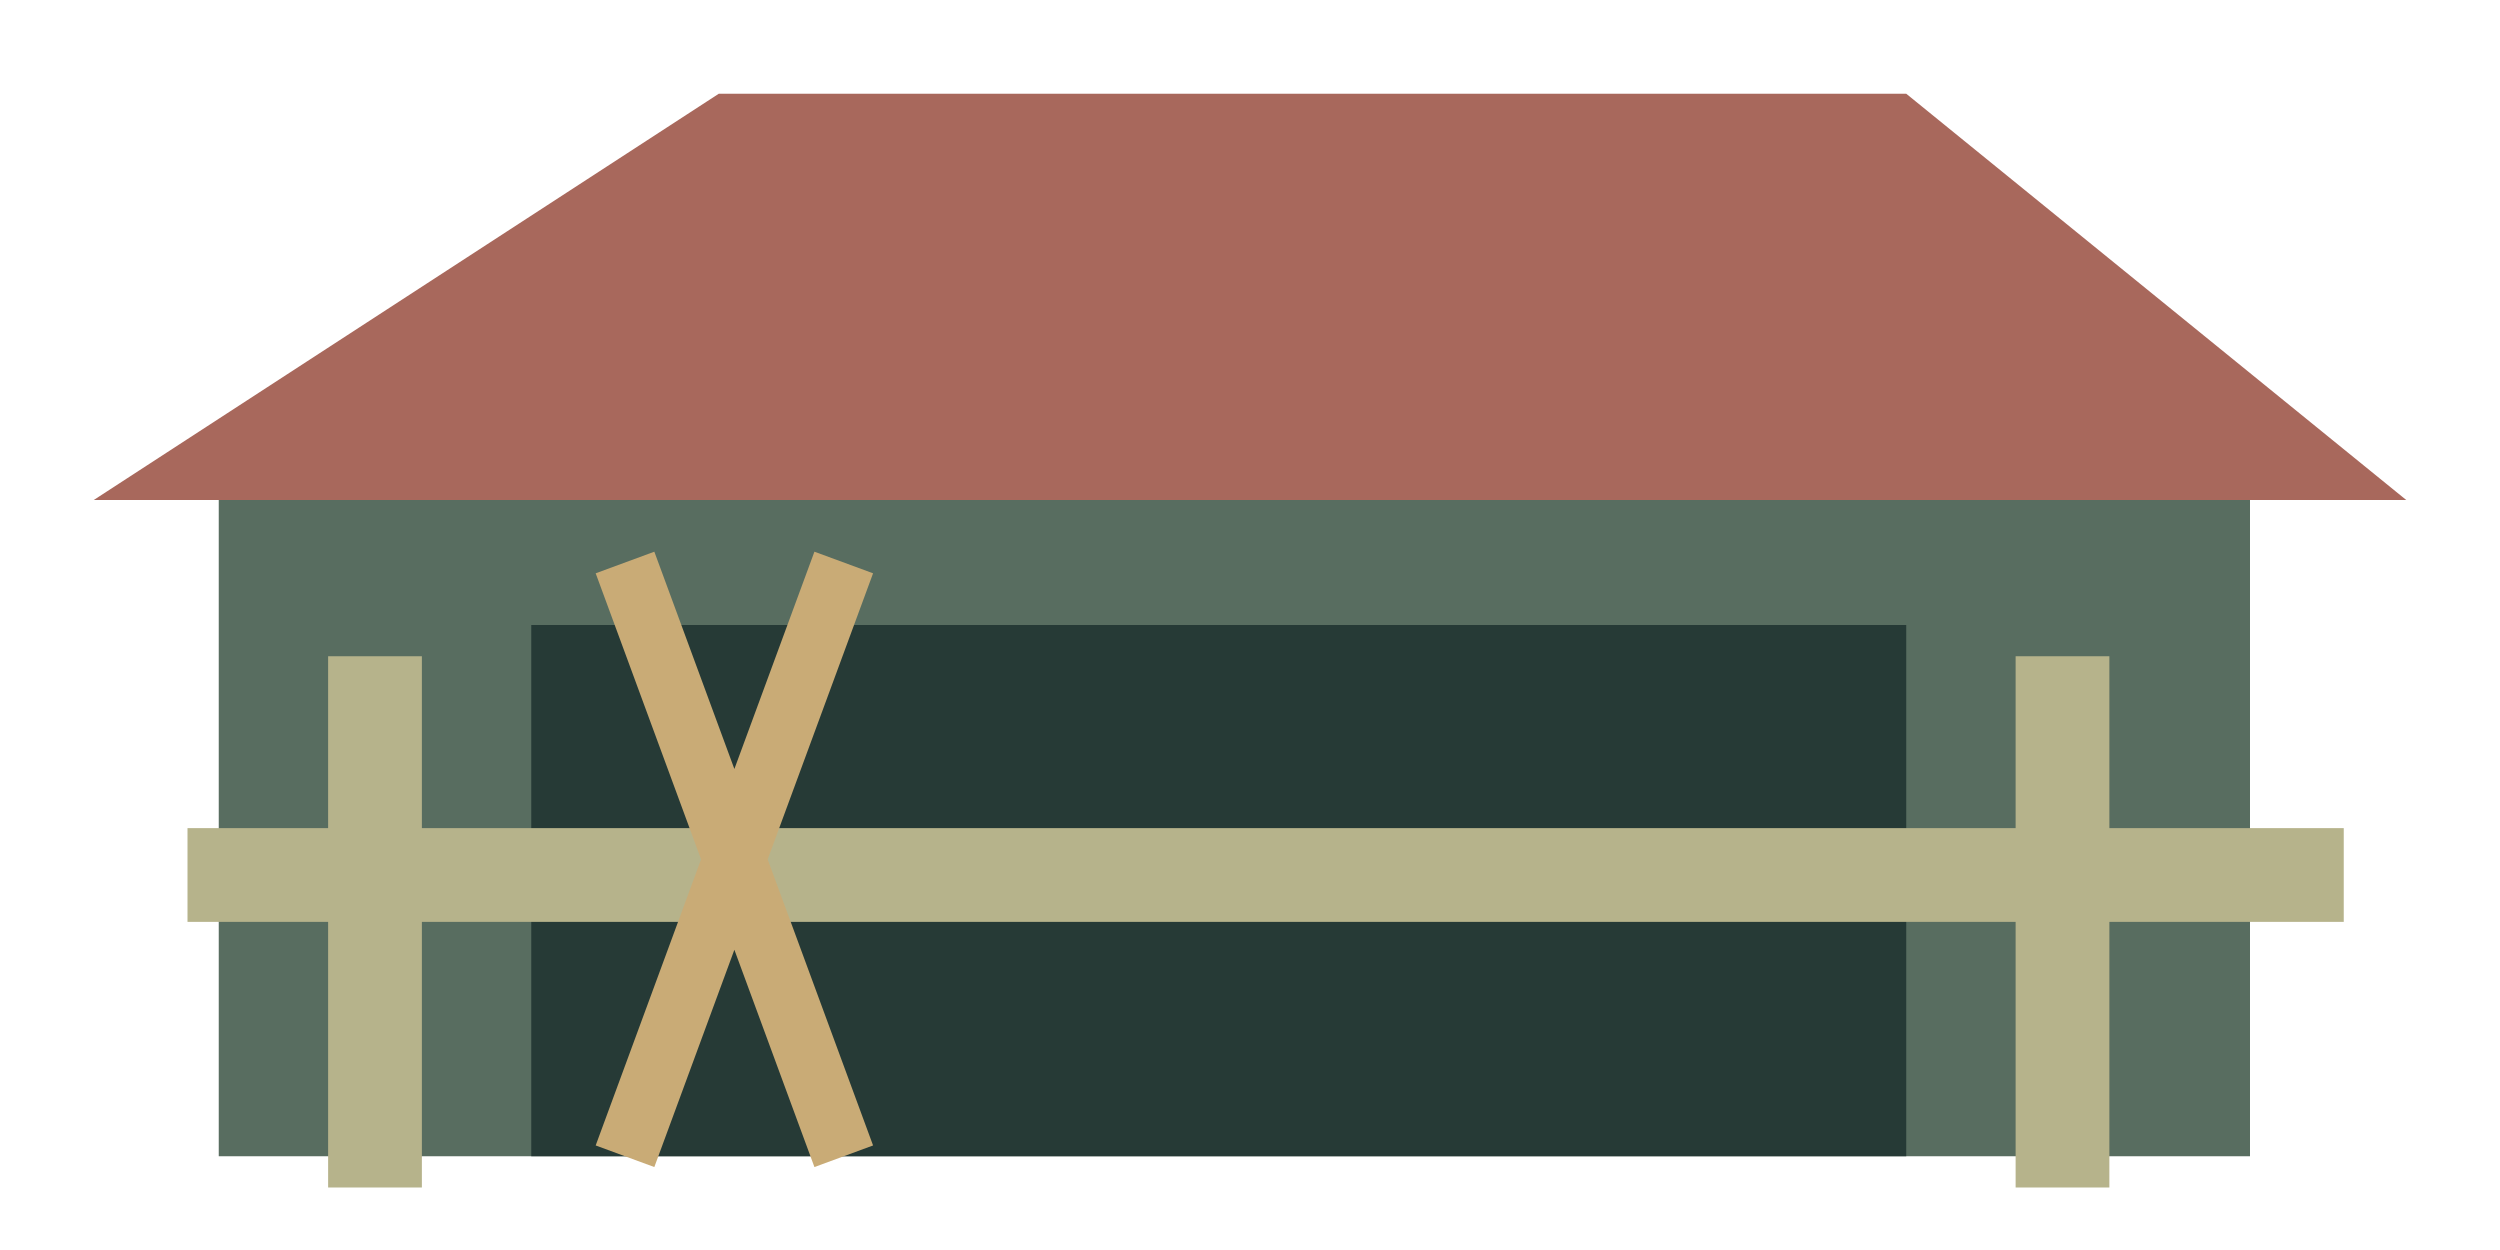
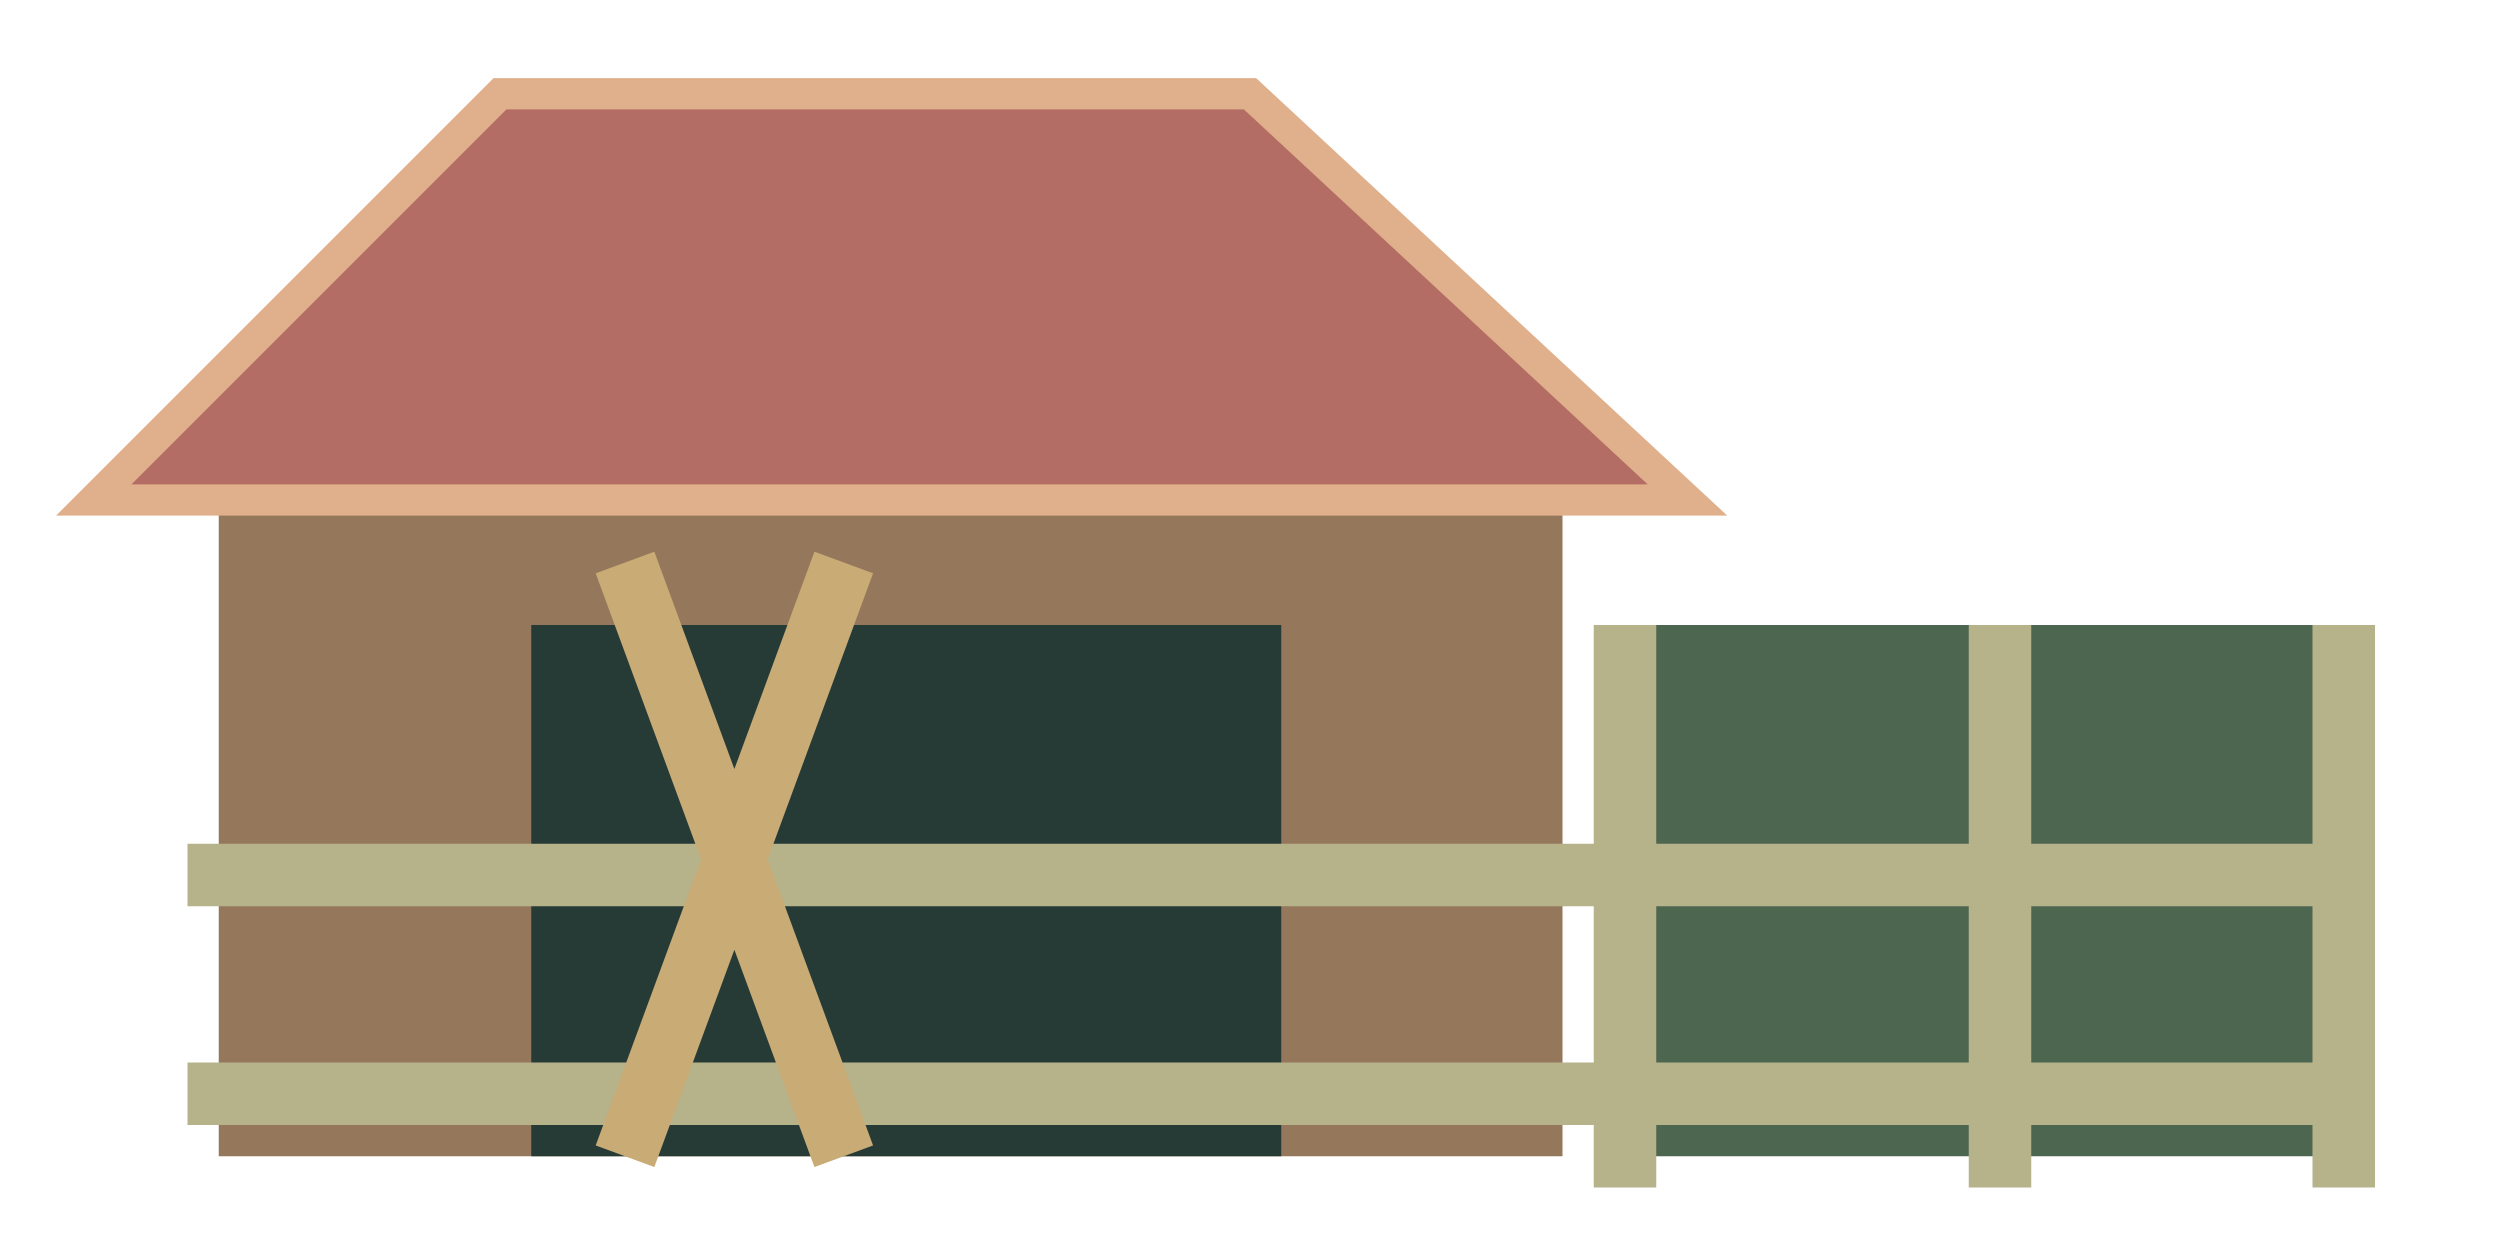
<svg xmlns="http://www.w3.org/2000/svg" width="80" height="40" viewBox="0 0 80 40">
-   <path d="M7 37V15h65v22z" fill="#586d60" />
-   <path d="M3 16 23 3h38l16 13z" fill="#a8685c" />
-   <path d="M17 20h44v17H17z" fill="#263a36" />
-   <path d="M6 28h69M12 21v17m54-17v17" stroke="#b6b38b" stroke-width="3" />
+   <path d="M7 37V15h43v22z" fill="#95775c" />
+   <path d="M3 16 16 3h24l14 13z" fill="#b46d65" stroke="#dfb08b" />
+   <path d="M17 20h24v17H17z" fill="#263a36" />
+   <path d="M52 20h24v17H52z" fill="#4d6650" />
+   <path d="M6 28h69m-23-8v18m12-18v18m11-18v18M6 35h69" stroke="#b6b38b" stroke-width="2" />
  <path d="m20 18 7 19m-7 0 7-19" stroke="#c9ab76" stroke-width="2" />
</svg>
